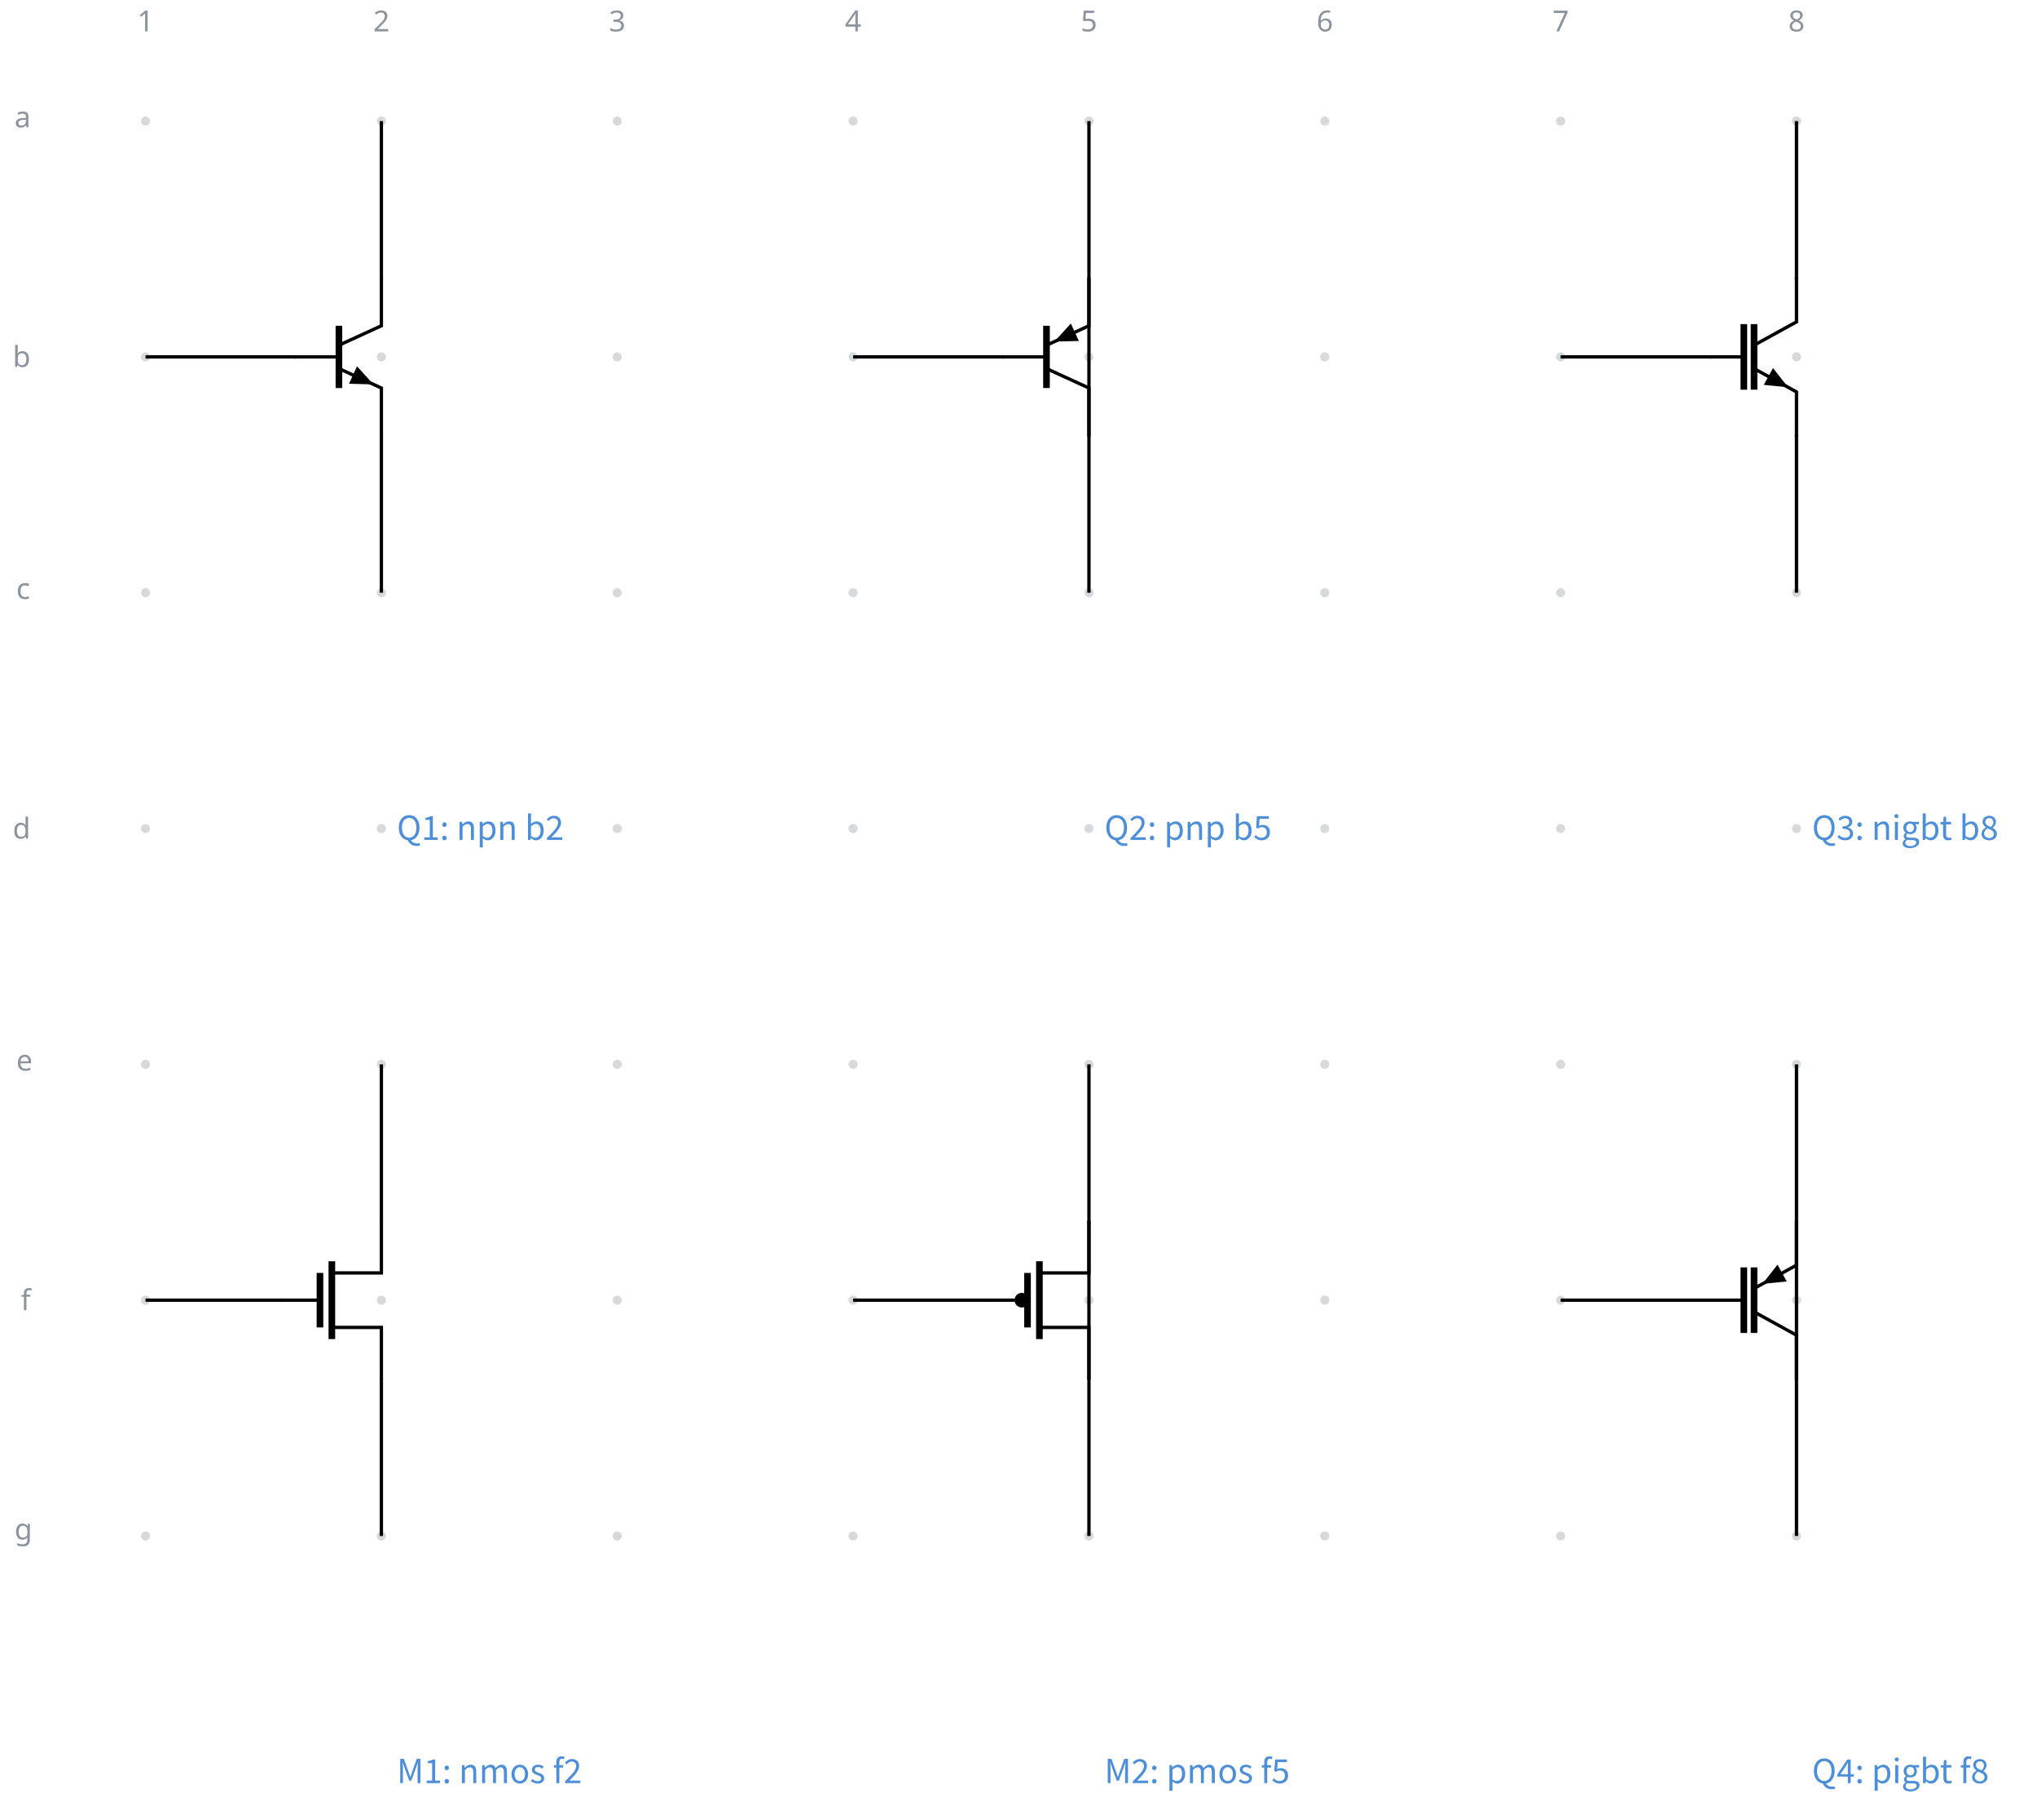
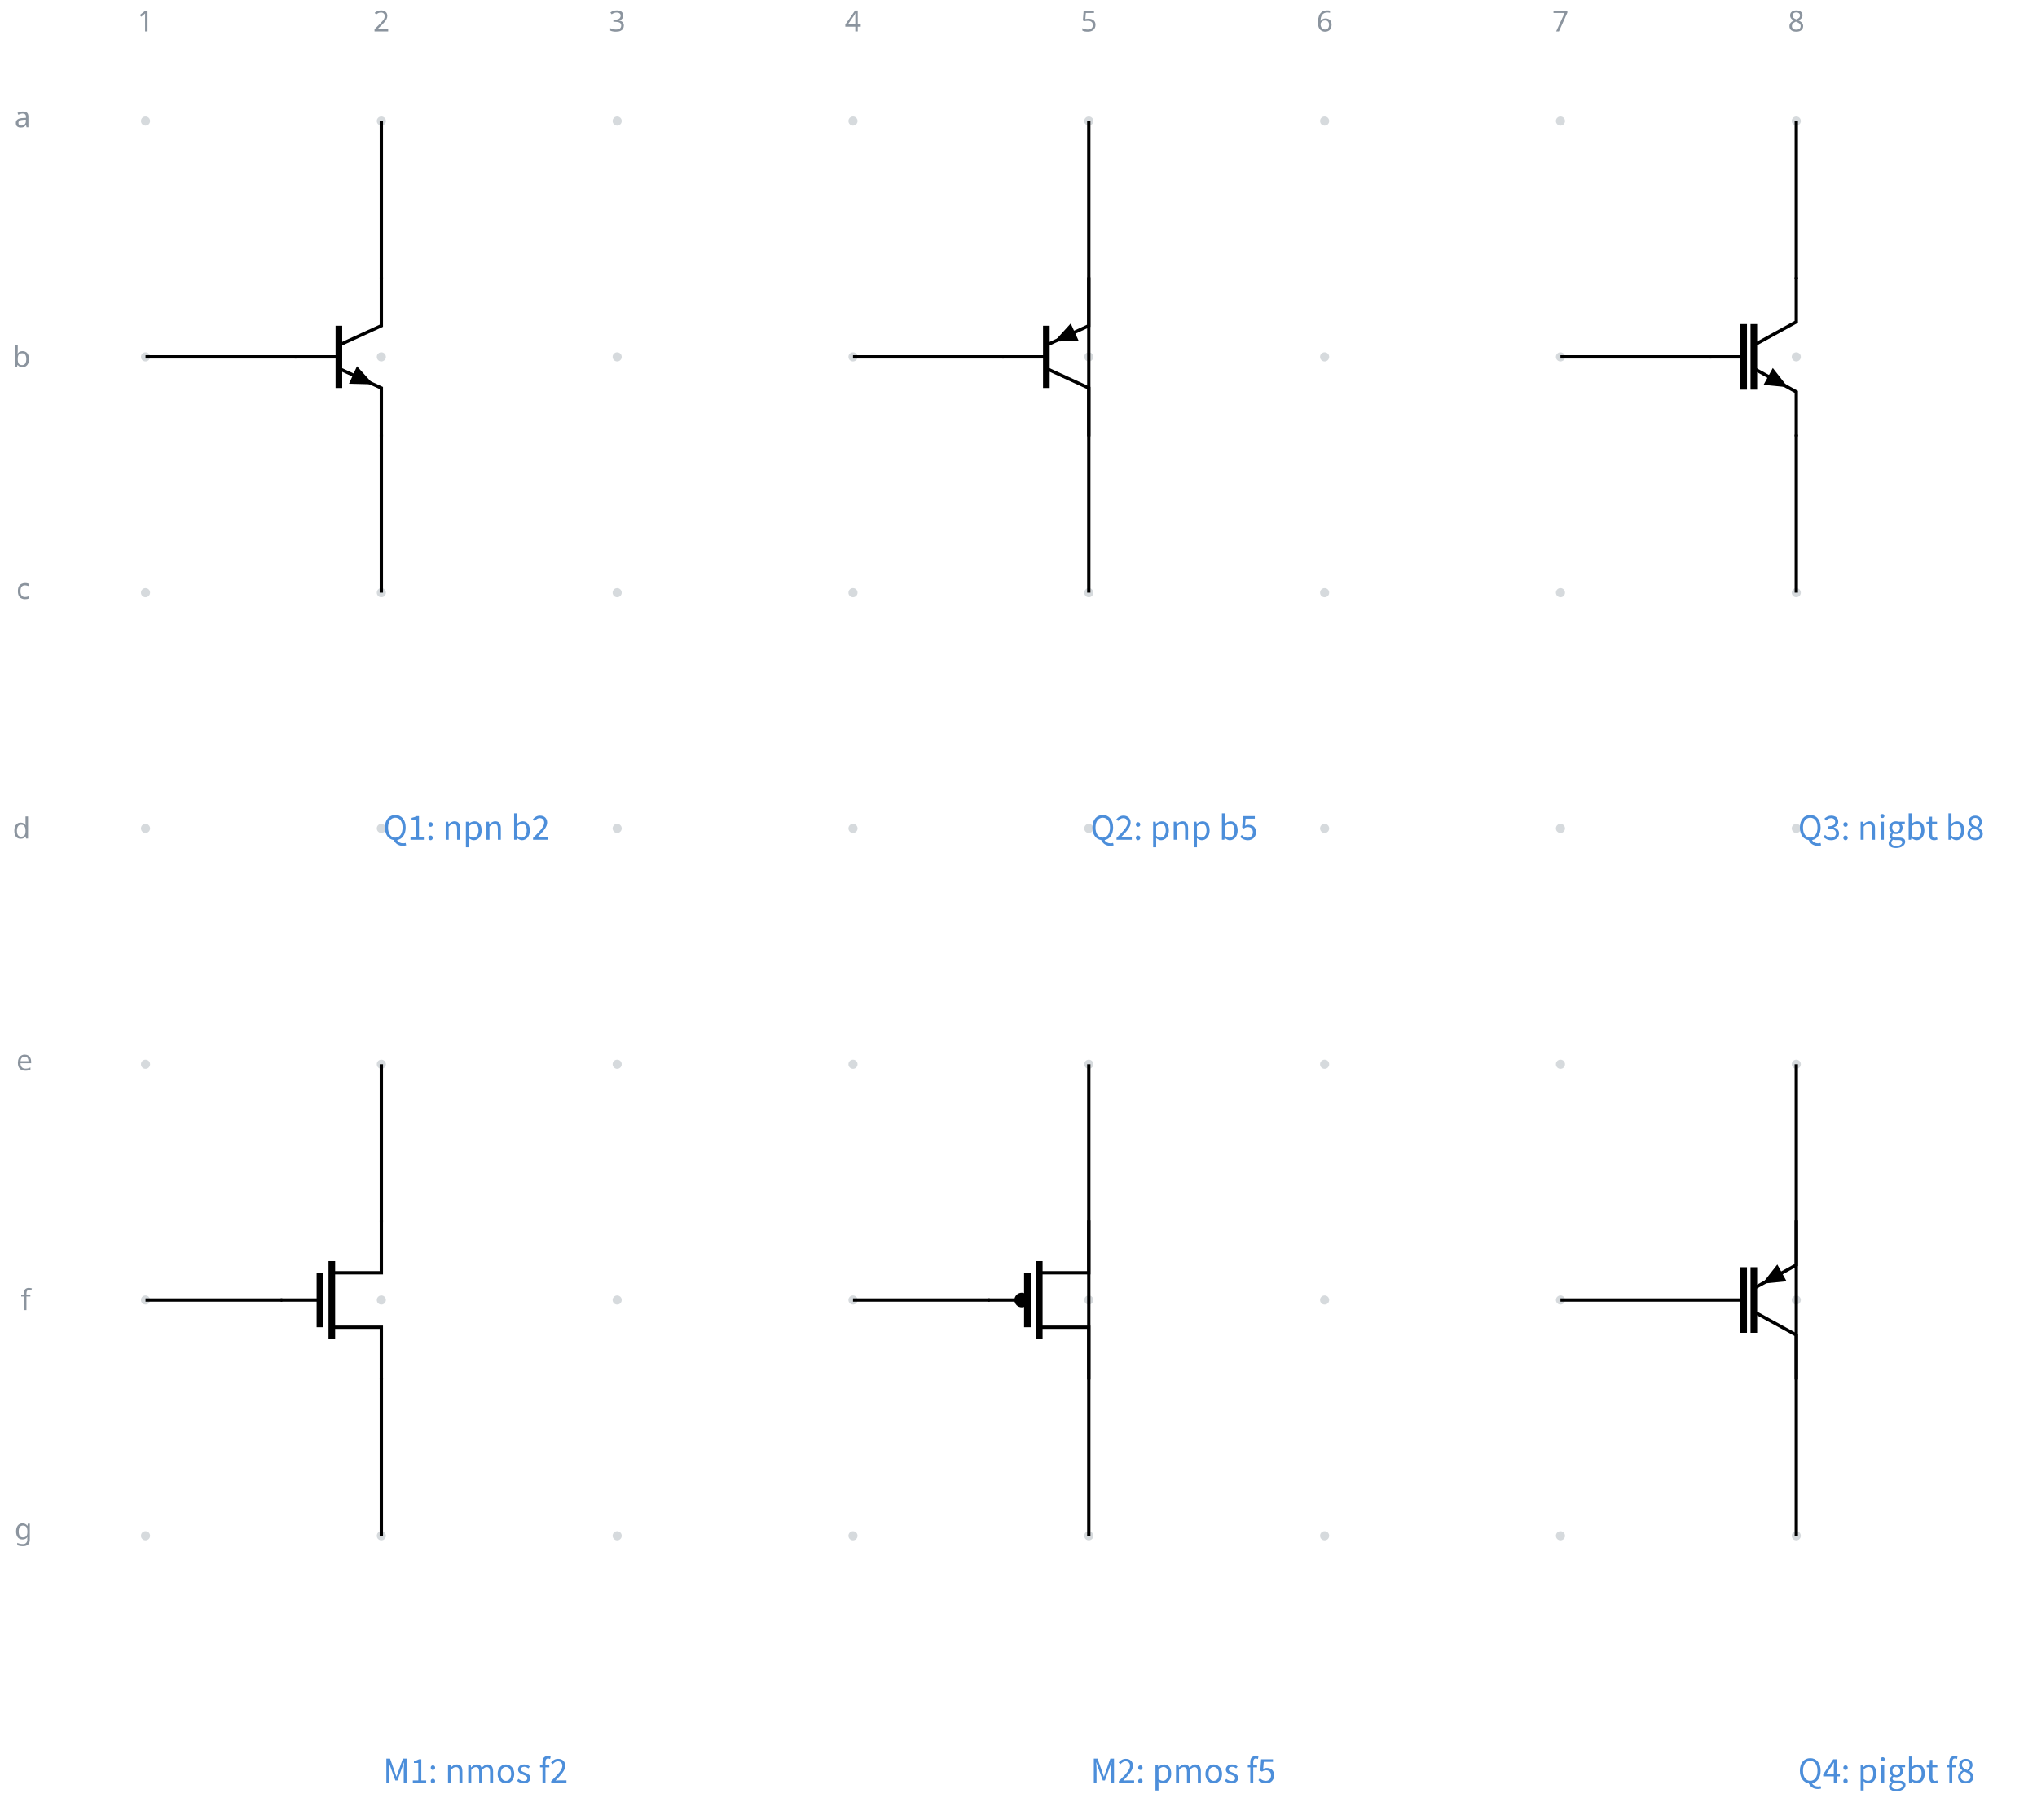
- <svg xmlns="http://www.w3.org/2000/svg" fill="currentColor" width="655.307" height="585.421" viewBox="-72 -72 491.48 439.066">
+ <svg xmlns="http://www.w3.org/2000/svg" fill="currentColor" width="655.383" height="585.421" viewBox="-72 -72 491.537 439.066">
  <g stroke="currentColor" stroke-miterlimit="10" stroke-width=".8">
    <path fill="#8b949e" fill-opacity=".35" stroke="none" stroke-opacity=".35" d="M-35.787-42.781a1.1 1.1 0 1 0-2.2 0 1.1 1.1 0 0 0 2.2 0M-35.787 14.124a1.1 1.1 0 1 0-2.2 0 1.1 1.1 0 0 0 2.2 0M-35.787 71.03a1.1 1.1 0 1 0-2.2 0 1.1 1.1 0 0 0 2.2 0M-35.787 127.935a1.1 1.1 0 1 0-2.2 0 1.1 1.1 0 0 0 2.2 0M-35.787 184.84a1.1 1.1 0 1 0-2.2 0 1.1 1.1 0 0 0 2.2 0M-35.787 241.746a1.1 1.1 0 1 0-2.2 0 1.1 1.1 0 0 0 2.2 0M-35.787 298.652a1.1 1.1 0 1 0-2.2 0 1.1 1.1 0 0 0 2.2 0M21.118-42.781a1.1 1.1 0 1 0-2.2 0 1.1 1.1 0 0 0 2.2 0M21.118 14.124a1.1 1.1 0 1 0-2.2 0 1.1 1.1 0 0 0 2.2 0M21.118 71.03a1.1 1.1 0 1 0-2.2 0 1.1 1.1 0 0 0 2.2 0M21.118 127.935a1.1 1.1 0 1 0-2.2 0 1.1 1.1 0 0 0 2.2 0M21.118 184.84a1.1 1.1 0 1 0-2.2 0 1.1 1.1 0 0 0 2.2 0M21.118 241.746a1.1 1.1 0 1 0-2.2 0 1.1 1.1 0 0 0 2.2 0M21.118 298.652a1.1 1.1 0 1 0-2.2 0 1.1 1.1 0 0 0 2.2 0M78.024-42.781a1.1 1.1 0 1 0-2.2 0 1.1 1.1 0 0 0 2.2 0M78.024 14.124a1.1 1.1 0 1 0-2.2 0 1.1 1.1 0 0 0 2.2 0M78.024 71.03a1.1 1.1 0 1 0-2.2 0 1.1 1.1 0 0 0 2.2 0M78.024 127.935a1.1 1.1 0 1 0-2.2 0 1.1 1.1 0 0 0 2.2 0M78.024 184.84a1.1 1.1 0 1 0-2.2 0 1.1 1.1 0 0 0 2.2 0M78.024 241.746a1.1 1.1 0 1 0-2.2 0 1.1 1.1 0 0 0 2.2 0M78.024 298.652a1.1 1.1 0 1 0-2.2 0 1.1 1.1 0 0 0 2.2 0M134.93-42.781a1.1 1.1 0 1 0-2.2 0 1.1 1.1 0 0 0 2.2 0M134.93 14.124a1.1 1.1 0 1 0-2.2 0 1.1 1.1 0 0 0 2.2 0M134.93 71.03a1.1 1.1 0 1 0-2.2 0 1.1 1.1 0 0 0 2.2 0M134.93 127.935a1.1 1.1 0 1 0-2.2 0 1.1 1.1 0 0 0 2.2 0M134.93 184.84a1.1 1.1 0 1 0-2.2 0 1.1 1.1 0 0 0 2.2 0M134.93 241.746a1.1 1.1 0 1 0-2.2 0 1.1 1.1 0 0 0 2.2 0M134.93 298.652a1.1 1.1 0 1 0-2.2 0 1.1 1.1 0 0 0 2.2 0M191.835-42.781a1.1 1.1 0 1 0-2.2 0 1.1 1.1 0 0 0 2.2 0M191.835 14.124a1.1 1.1 0 1 0-2.2 0 1.1 1.1 0 0 0 2.2 0M191.835 71.03a1.1 1.1 0 1 0-2.2 0 1.1 1.1 0 0 0 2.2 0M191.835 127.935a1.1 1.1 0 1 0-2.2 0 1.1 1.1 0 0 0 2.2 0M191.835 184.84a1.1 1.1 0 1 0-2.2 0 1.1 1.1 0 0 0 2.2 0M191.835 241.746a1.1 1.1 0 1 0-2.2 0 1.1 1.1 0 0 0 2.2 0M191.835 298.652a1.1 1.1 0 1 0-2.2 0 1.1 1.1 0 0 0 2.2 0M248.74-42.781a1.1 1.1 0 1 0-2.2 0 1.1 1.1 0 0 0 2.2 0M248.74 14.124a1.1 1.1 0 1 0-2.2 0 1.1 1.1 0 0 0 2.2 0M248.74 71.03a1.1 1.1 0 1 0-2.2 0 1.1 1.1 0 0 0 2.2 0M248.74 127.935a1.1 1.1 0 1 0-2.2 0 1.1 1.1 0 0 0 2.2 0M248.74 184.84a1.1 1.1 0 1 0-2.2 0 1.1 1.1 0 0 0 2.2 0M248.74 241.746a1.1 1.1 0 1 0-2.2 0 1.1 1.1 0 0 0 2.2 0M248.74 298.652a1.1 1.1 0 1 0-2.2 0 1.1 1.1 0 0 0 2.2 0M305.646-42.781a1.1 1.1 0 1 0-2.2 0 1.1 1.1 0 0 0 2.2 0M305.646 14.124a1.1 1.1 0 1 0-2.2 0 1.1 1.1 0 0 0 2.2 0M305.646 71.03a1.1 1.1 0 1 0-2.2 0 1.1 1.1 0 0 0 2.2 0M305.646 127.935a1.1 1.1 0 1 0-2.2 0 1.1 1.1 0 0 0 2.2 0M305.646 184.84a1.1 1.1 0 1 0-2.2 0 1.1 1.1 0 0 0 2.2 0M305.646 241.746a1.1 1.1 0 1 0-2.2 0 1.1 1.1 0 0 0 2.2 0M305.646 298.652a1.1 1.1 0 1 0-2.2 0 1.1 1.1 0 0 0 2.2 0M362.551-42.781a1.1 1.1 0 1 0-2.2 0 1.1 1.1 0 0 0 2.2 0M362.551 14.124a1.1 1.1 0 1 0-2.2 0 1.1 1.1 0 0 0 2.2 0M362.551 71.03a1.1 1.1 0 1 0-2.2 0 1.1 1.1 0 0 0 2.2 0M362.551 127.935a1.1 1.1 0 1 0-2.2 0 1.1 1.1 0 0 0 2.2 0M362.551 184.84a1.1 1.1 0 1 0-2.2 0 1.1 1.1 0 0 0 2.2 0M362.551 241.746a1.1 1.1 0 1 0-2.2 0 1.1 1.1 0 0 0 2.2 0M362.551 298.652a1.1 1.1 0 1 0-2.2 0 1.1 1.1 0 0 0 2.2 0m-1.1 0" />
    <g fill="#8b949e" stroke="#8b949e">
      <text x="-36.887" y="-42.781" fill="#8b949e" stroke="none" font-family="cmr7" font-size="7" transform="translate(-1.993 -21.645)">1</text>
    </g>
    <g fill="#8b949e" stroke="#8b949e">
      <text x="-36.887" y="-42.781" fill="#8b949e" stroke="none" font-family="cmr7" font-size="7" transform="translate(54.912 -21.645)">2</text>
    </g>
    <g fill="#8b949e" stroke="#8b949e">
      <text x="-36.887" y="-42.781" fill="#8b949e" stroke="none" font-family="cmr7" font-size="7" transform="translate(111.818 -21.645)">3</text>
    </g>
    <g fill="#8b949e" stroke="#8b949e">
      <text x="-36.887" y="-42.781" fill="#8b949e" stroke="none" font-family="cmr7" font-size="7" transform="translate(168.723 -21.645)">4</text>
    </g>
    <g fill="#8b949e" stroke="#8b949e">
      <text x="-36.887" y="-42.781" fill="#8b949e" stroke="none" font-family="cmr7" font-size="7" transform="translate(225.629 -21.645)">5</text>
    </g>
    <g fill="#8b949e" stroke="#8b949e">
      <text x="-36.887" y="-42.781" fill="#8b949e" stroke="none" font-family="cmr7" font-size="7" transform="translate(282.534 -21.645)">6</text>
    </g>
    <g fill="#8b949e" stroke="#8b949e">
      <text x="-36.887" y="-42.781" fill="#8b949e" stroke="none" font-family="cmr7" font-size="7" transform="translate(339.44 -21.645)">7</text>
    </g>
    <g fill="#8b949e" stroke="#8b949e">
      <text x="-36.887" y="-42.781" fill="#8b949e" stroke="none" font-family="cmr7" font-size="7" transform="translate(396.345 -21.645)">8</text>
    </g>
    <g fill="#8b949e" stroke="#8b949e">
      <text x="-36.887" y="-42.781" fill="#8b949e" stroke="none" font-family="cmr7" font-size="7" transform="translate(-31.62 1.507)">a</text>
    </g>
    <g fill="#8b949e" stroke="#8b949e">
      <text x="-36.887" y="-42.781" fill="#8b949e" stroke="none" font-family="cmr7" font-size="7" transform="translate(-32.05 59.336)">b</text>
    </g>
    <g fill="#8b949e" stroke="#8b949e">
      <text x="-36.887" y="-42.781" fill="#8b949e" stroke="none" font-family="cmr7" font-size="7" transform="translate(-31.189 115.318)">c</text>
    </g>
    <g fill="#8b949e" stroke="#8b949e">
      <text x="-36.887" y="-42.781" fill="#8b949e" stroke="none" font-family="cmr7" font-size="7" transform="translate(-32.05 173.147)">d</text>
    </g>
    <g fill="#8b949e" stroke="#8b949e">
      <text x="-36.887" y="-42.781" fill="#8b949e" stroke="none" font-family="cmr7" font-size="7" transform="translate(-31.189 229.129)">e</text>
    </g>
    <g fill="#8b949e" stroke="#8b949e">
      <text x="-36.887" y="-42.781" fill="#8b949e" stroke="none" font-family="cmr7" font-size="7" transform="translate(-30.112 286.958)">f</text>
    </g>
    <g fill="#8b949e" stroke="#8b949e">
      <text x="-36.887" y="-42.781" fill="#8b949e" stroke="none" font-family="cmr7" font-size="7" transform="translate(-31.62 342.26)">g</text>
    </g>
    <path fill="none" d="M20.018-5.055V6.613L9.775 11.307" />
    <path fill="none" stroke-width="1.6" d="M9.775 6.613v15.023" />
    <path fill="none" d="m9.775 16.94 10.243 4.696v11.667" />
    <path stroke="none" d="m13.175 18.5.965-2.105 3.964 4.363-5.893-.155Z" />
    <path fill="none" d="M9.775 14.124H-.868M190.735-5.055V6.613l-10.243 4.694" />
    <path fill="none" stroke-width="1.6" d="M180.492 6.613v15.023" />
    <path fill="none" d="m180.492 16.94 10.243 4.696v11.667" />
    <path stroke="none" d="m187.335 8.171.964 2.104-5.893.155 3.964-4.363Z" />
    <path fill="none" d="M180.492 14.124h-10.643M361.451-5.055V5.674l-10.243 5.633" />
    <path fill="none" stroke-width="1.6" d="M348.75 6.213v15.823m2.458-15.823v15.823" />
    <path fill="none" d="m351.208 16.94 10.243 5.635v10.728" />
    <path stroke="none" d="m354.67 18.845 1.116-2.028 3.635 4.641-5.866-.585Z" />
    <path fill="none" d="M348.75 14.124h-8.185M20.018 222.567v12.606H8.068m0 13.146h11.95v12.606" />
    <path fill="none" stroke-width="1.6" d="M8.068 232.357v18.779M5.2 235.173v13.146" />
    <path fill="none" d="M5.2 241.746h-9.482M190.735 222.567v12.606h-11.95" />
    <path fill="none" stroke-width="1.6" d="M178.785 232.357v18.779m-2.868-15.963v13.146" />
    <path fill="none" d="M178.785 248.319h11.95v12.606M175.917 241.746h-9.482" />
    <path d="M175.917 241.746a1.365 1.365 0 1 0-2.731 0 1.365 1.365 0 0 0 2.73 0Zm-1.366 0" />
    <path fill="none" d="M361.451 222.567v10.729l-10.243 5.633" />
    <path fill="none" stroke-width="1.6" d="M348.75 233.835v15.823m2.458-15.823v15.823" />
    <path fill="none" d="m351.208 244.563 10.243 5.634v10.728" />
    <path stroke="none" d="m357.989 235.2 1.115 2.028-5.866.585 3.636-4.641Z" />
    <path fill="none" d="M348.75 241.746h-8.185M20.018-42.781v38.126M20.018 71.03V32.903M-36.887 14.124h36.42M190.735-42.781v75.684M190.735 71.03V-4.655M133.83 14.124h36.419M361.451-42.781v38.126M361.451 71.03V32.903M304.546 14.124h36.42M20.018 184.84v38.127M20.018 298.652v-38.127M-36.887 241.746h33.005M190.735 184.84v75.685M190.735 298.652v-75.685M133.83 241.746h33.005M361.451 184.84v75.685M361.451 298.652v-75.685M304.546 241.746h36.42" />
    <g>
-       <text x="-36.887" y="-42.781" fill="#4c8eda" stroke="none" font-family="'Noto Sans CJK JP','Noto Sans JP','Hiragino Sans','Yu Gothic',sans-serif" font-size="8" transform="translate(60.638 173.45)">Q1: npn b2</text>
+       <text x="-36.887" y="-42.781" fill="#4c8eda" stroke="none" font-family="'Noto Sans CJK JP','Noto Sans JP','Hiragino Sans','Yu Gothic',sans-serif" font-size="8" transform="translate(57.305 173.45)">Q1: npn b2</text>
    </g>
    <g>
-       <text x="-36.887" y="-42.781" fill="#4c8eda" stroke="none" font-family="'Noto Sans CJK JP','Noto Sans JP','Hiragino Sans','Yu Gothic',sans-serif" font-size="8" transform="translate(231.355 173.45)">Q2: pnp b5</text>
+       <text x="-36.887" y="-42.781" fill="#4c8eda" stroke="none" font-family="'Noto Sans CJK JP','Noto Sans JP','Hiragino Sans','Yu Gothic',sans-serif" font-size="8" transform="translate(228.022 173.45)">Q2: pnp b5</text>
    </g>
    <g>
-       <text x="-36.887" y="-42.781" fill="#4c8eda" stroke="none" font-family="'Noto Sans CJK JP','Noto Sans JP','Hiragino Sans','Yu Gothic',sans-serif" font-size="8" transform="translate(402.071 173.45)">Q3: nigbt b8</text>
+       <text x="-36.887" y="-42.781" fill="#4c8eda" stroke="none" font-family="'Noto Sans CJK JP','Noto Sans JP','Hiragino Sans','Yu Gothic',sans-serif" font-size="8" transform="translate(398.738 173.45)">Q3: nigbt b8</text>
    </g>
    <g>
-       <text x="-36.887" y="-42.781" fill="#4c8eda" stroke="none" font-family="'Noto Sans CJK JP','Noto Sans JP','Hiragino Sans','Yu Gothic',sans-serif" font-size="8" transform="translate(60.638 401.072)">M1: nmos f2</text>
+       <text x="-36.887" y="-42.781" fill="#4c8eda" stroke="none" font-family="'Noto Sans CJK JP','Noto Sans JP','Hiragino Sans','Yu Gothic',sans-serif" font-size="8" transform="translate(57.305 401.072)">M1: nmos f2</text>
    </g>
    <g>
-       <text x="-36.887" y="-42.781" fill="#4c8eda" stroke="none" font-family="'Noto Sans CJK JP','Noto Sans JP','Hiragino Sans','Yu Gothic',sans-serif" font-size="8" transform="translate(231.355 401.072)">M2: pmos f5</text>
+       <text x="-36.887" y="-42.781" fill="#4c8eda" stroke="none" font-family="'Noto Sans CJK JP','Noto Sans JP','Hiragino Sans','Yu Gothic',sans-serif" font-size="8" transform="translate(228.022 401.072)">M2: pmos f5</text>
    </g>
    <g>
-       <text x="-36.887" y="-42.781" fill="#4c8eda" stroke="none" font-family="'Noto Sans CJK JP','Noto Sans JP','Hiragino Sans','Yu Gothic',sans-serif" font-size="8" transform="translate(402.071 401.072)">Q4: pigbt f8</text>
+       <text x="-36.887" y="-42.781" fill="#4c8eda" stroke="none" font-family="'Noto Sans CJK JP','Noto Sans JP','Hiragino Sans','Yu Gothic',sans-serif" font-size="8" transform="translate(398.738 401.072)">Q4: pigbt f8</text>
    </g>
  </g>
</svg>
